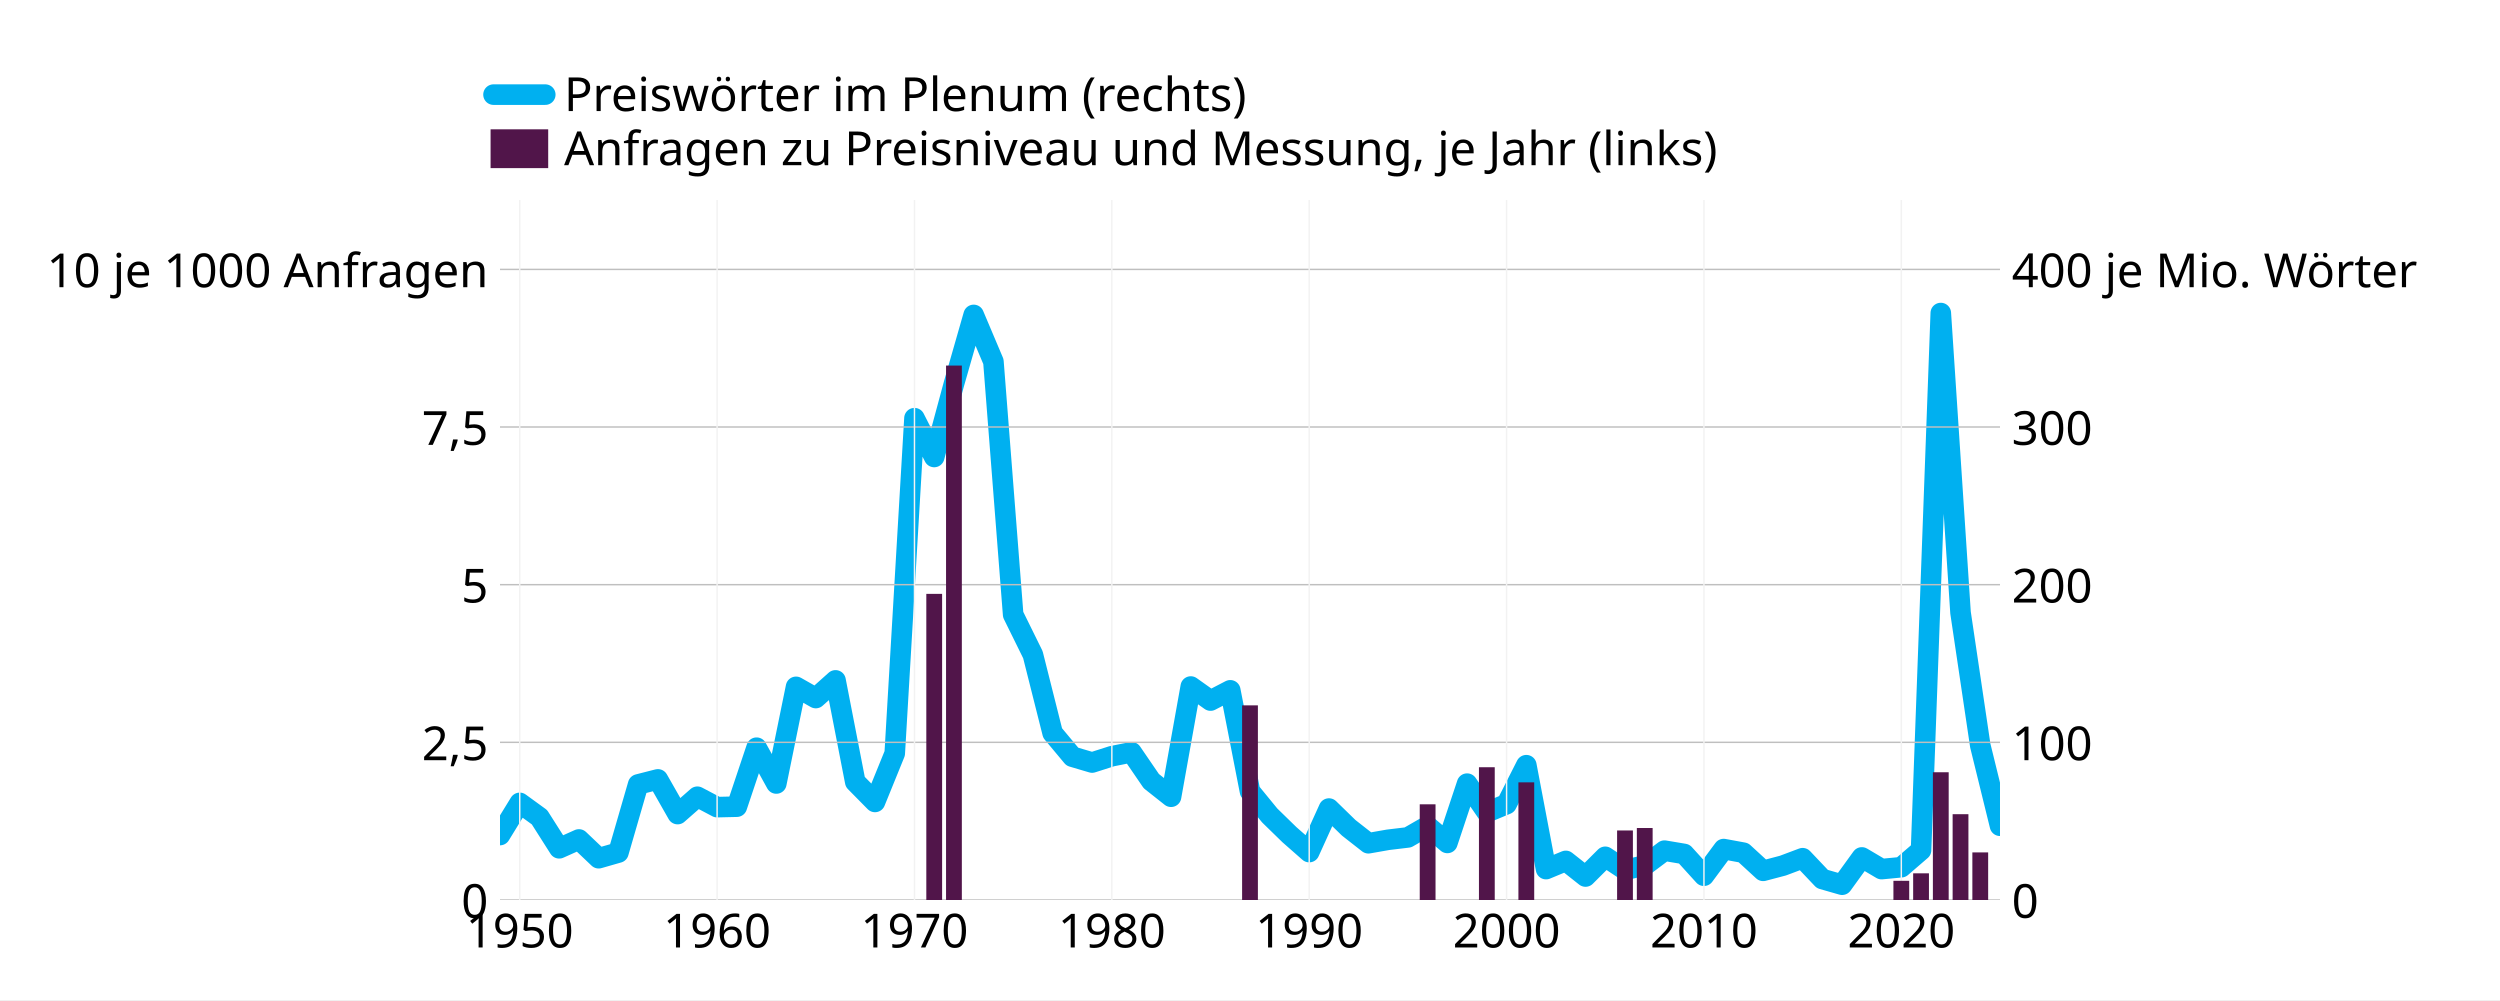
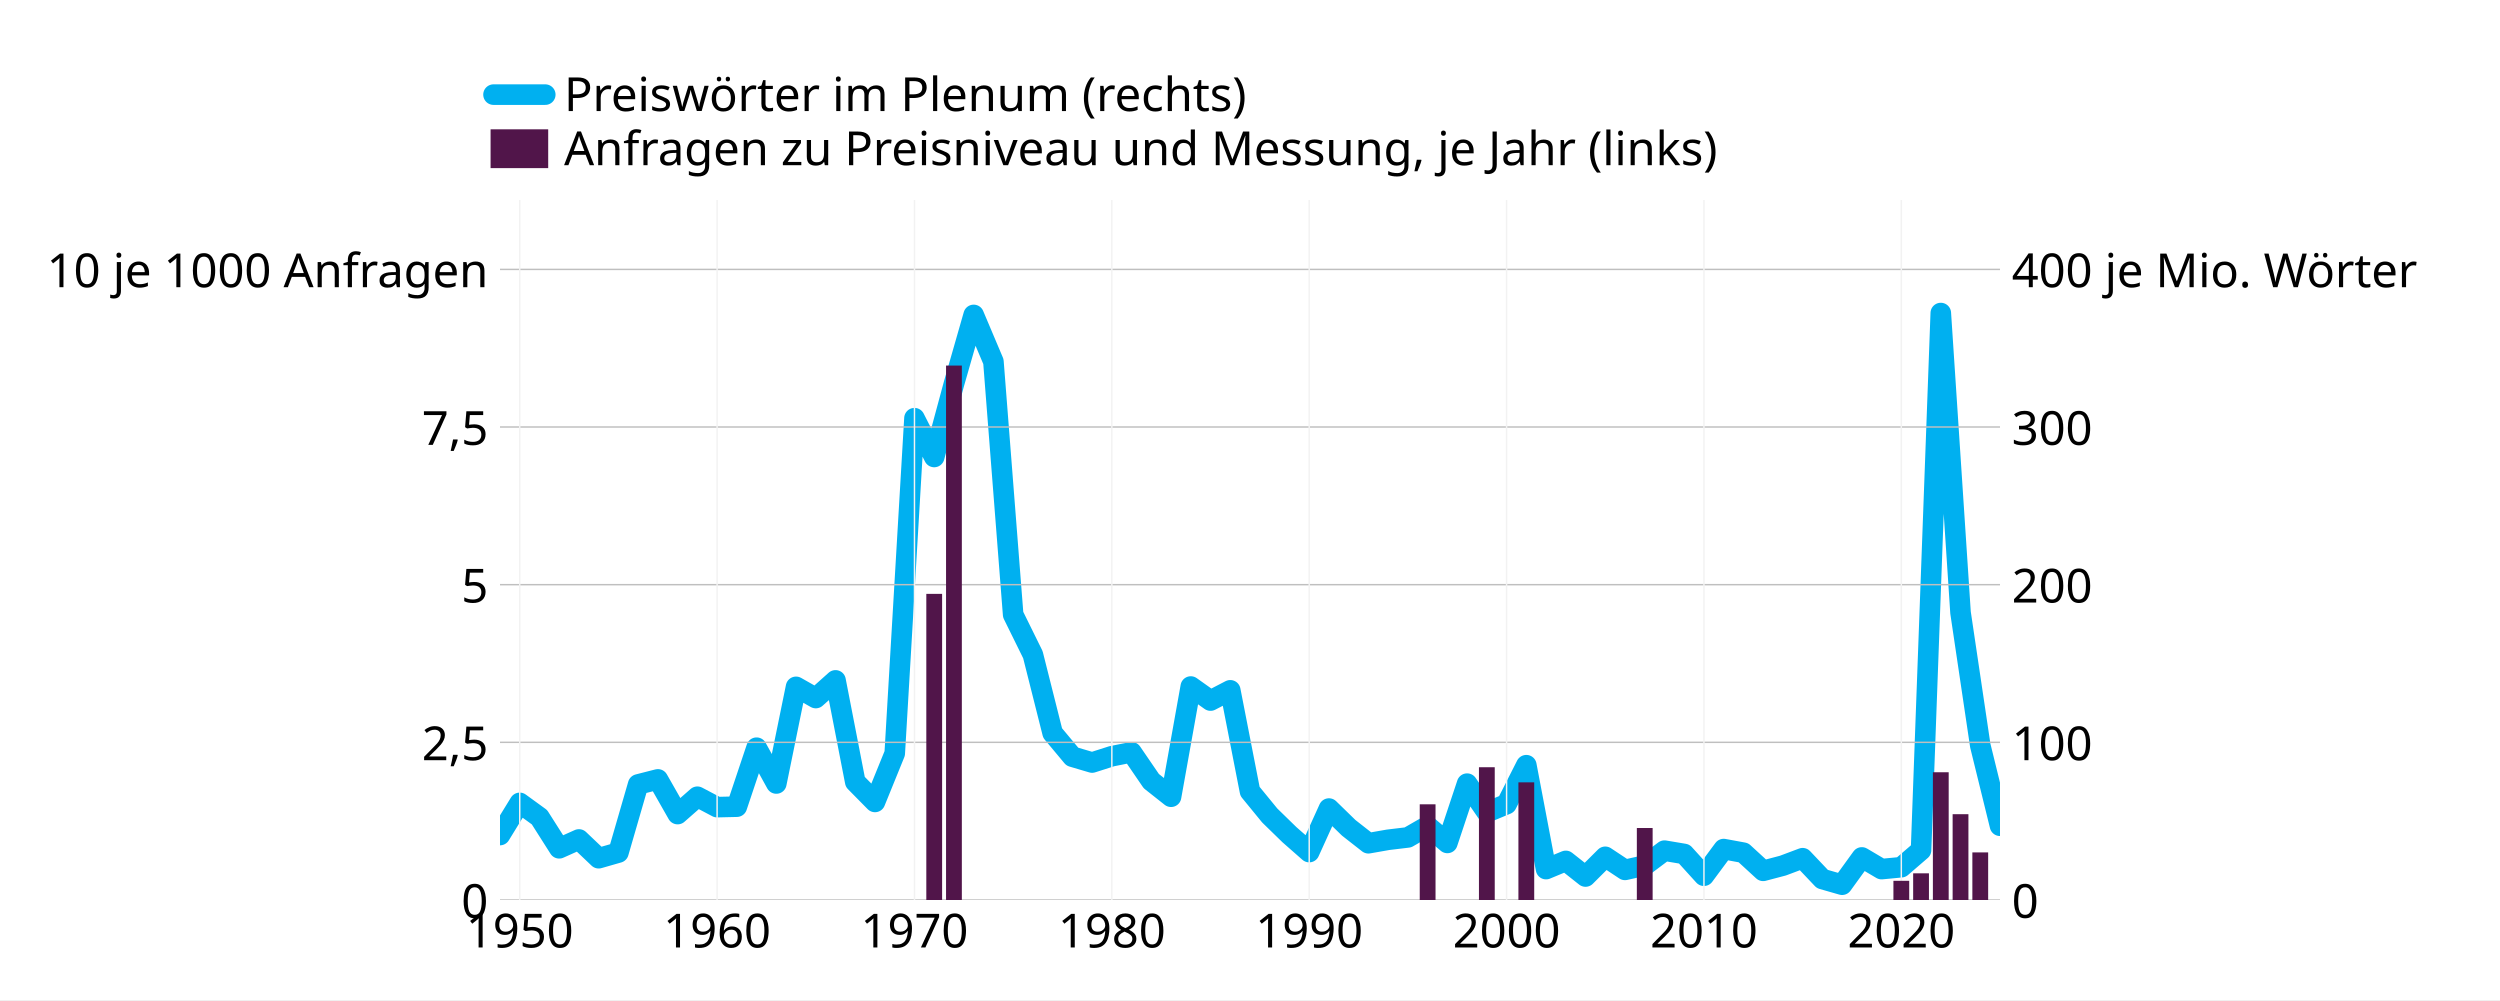
<svg xmlns="http://www.w3.org/2000/svg" width="425.197pt" height="170.079pt" viewBox="0 0 425.197 170.079" version="1.1">
  <defs>
    <style type="text/css">*{stroke-linejoin: round; stroke-linecap: butt}</style>
  </defs>
  <g id="figure_1">
    <g id="patch_1">
      <path d="M 0 170.079  L 425.197 170.079  L 425.197 0  L 0 0  z " style="fill: #ffffff" />
    </g>
    <g id="axes_1">
      <g id="patch_2">
        <path d="M 85.039 153.071  L 340.157 153.071  L 340.157 34.016  L 85.039 34.016  z " style="fill: #ffffff" />
      </g>
      <g id="matplotlib.axis_1">
        <g id="ytick_1">
          <g id="line2d_1" />
          <g id="text_1">
            <text style="font-size: 8px; font-family: 'Arial Narrow', 'Liberation Sans Narrow', sans-serif; text-anchor: start" x="342.157" y="156.11" transform="rotate(-0 342.1575 156.1099)">0</text>
          </g>
        </g>
        <g id="ytick_2">
          <g id="line2d_2" />
          <g id="text_2">
            <text style="font-size: 8px; font-family: 'Arial Narrow', 'Liberation Sans Narrow', sans-serif; text-anchor: start" x="342.157" y="129.296" transform="rotate(-0 342.1575 129.2957)">100</text>
          </g>
        </g>
        <g id="ytick_3">
          <g id="line2d_3" />
          <g id="text_3">
            <text style="font-size: 8px; font-family: 'Arial Narrow', 'Liberation Sans Narrow', sans-serif; text-anchor: start" x="342.157" y="102.481" transform="rotate(-0 342.1575 102.4815)">200</text>
          </g>
        </g>
        <g id="ytick_4">
          <g id="line2d_4" />
          <g id="text_4">
            <text style="font-size: 8px; font-family: 'Arial Narrow', 'Liberation Sans Narrow', sans-serif; text-anchor: start" x="342.157" y="75.667" transform="rotate(-0 342.1575 75.66728)">300</text>
          </g>
        </g>
        <g id="ytick_5">
          <g id="line2d_5" />
          <g id="text_5">
            <text style="font-size: 8px; font-family: 'Arial Narrow', 'Liberation Sans Narrow', sans-serif; text-anchor: start" x="342.157" y="48.853" transform="rotate(-0 342.1575 48.85338)">400 je Mio. Wörter</text>
          </g>
        </g>
      </g>
      <g id="line2d_6">
-         <path d="M 85.039 142.023  L 88.396 136.553  L 91.753 138.993  L 95.11 144.276  L 98.467 142.774  L 101.823 145.965  L 105.18 145  L 108.537 133.416  L 111.894 132.558  L 115.251 138.457  L 118.608 135.508  L 121.964 137.277  L 125.321 137.197  L 128.678 127.168  L 132.035 133.255  L 135.392 116.818  L 138.748 118.722  L 142.105 115.719  L 145.462 132.987  L 148.819 136.392  L 152.176 128.134  L 155.533 71.127  L 158.889 77.723  L 162.246 65.281  L 165.603 53.563  L 168.96 61.5  L 172.317 104.537  L 175.673 111.348  L 179.03 124.675  L 182.387 128.697  L 185.744 129.689  L 189.101 128.616  L 192.458 127.946  L 195.814 132.853  L 199.171 135.508  L 202.528 116.764  L 205.885 119.151  L 209.242 117.408  L 212.598 134.596  L 215.955 138.698  L 219.312 141.97  L 222.669 144.919  L 226.026 137.519  L 229.383 140.79  L 232.739 143.418  L 236.096 142.828  L 239.453 142.426  L 242.81 140.495  L 246.167 143.364  L 249.523 133.282  L 252.88 138.162  L 256.237 136.768  L 259.594 130.145  L 262.951 147.815  L 266.308 146.421  L 269.664 149.076  L 273.021 145.724  L 276.378 147.949  L 279.735 147.199  L 283.092 144.678  L 286.448 145.241  L 289.805 148.941  L 293.162 144.41  L 296.519 145.027  L 299.876 148.11  L 303.232 147.225  L 306.589 145.965  L 309.946 149.505  L 313.303 150.47  L 316.66 145.831  L 320.017 147.815  L 323.373 147.494  L 326.73 144.598  L 330.087 53.242  L 333.444 104.189  L 336.801 126.793  L 340.157 140.441  " clip-path="url(#p6f13f06651)" style="fill: none; stroke: #00b0f0; stroke-width: 3.5; stroke-linecap: round" />
+         <path d="M 85.039 142.023  L 88.396 136.553  L 91.753 138.993  L 95.11 144.276  L 98.467 142.774  L 101.823 145.965  L 105.18 145  L 108.537 133.416  L 111.894 132.558  L 115.251 138.457  L 118.608 135.508  L 121.964 137.277  L 125.321 137.197  L 128.678 127.168  L 132.035 133.255  L 135.392 116.818  L 138.748 118.722  L 142.105 115.719  L 145.462 132.987  L 148.819 136.392  L 152.176 128.134  L 155.533 71.127  L 158.889 77.723  L 162.246 65.281  L 165.603 53.563  L 168.96 61.5  L 172.317 104.537  L 175.673 111.348  L 179.03 124.675  L 182.387 128.697  L 185.744 129.689  L 189.101 128.616  L 192.458 127.946  L 195.814 132.853  L 199.171 135.508  L 202.528 116.764  L 205.885 119.151  L 209.242 117.408  L 212.598 134.596  L 215.955 138.698  L 219.312 141.97  L 222.669 144.919  L 226.026 137.519  L 229.383 140.79  L 232.739 143.418  L 236.096 142.828  L 239.453 142.426  L 242.81 140.495  L 246.167 143.364  L 249.523 133.282  L 252.88 138.162  L 256.237 136.768  L 259.594 130.145  L 262.951 147.815  L 266.308 146.421  L 269.664 149.076  L 273.021 145.724  L 276.378 147.949  L 279.735 147.199  L 283.092 144.678  L 286.448 145.241  L 289.805 148.941  L 293.162 144.41  L 296.519 145.027  L 299.876 148.11  L 303.232 147.225  L 306.589 145.965  L 309.946 149.505  L 313.303 150.47  L 316.66 145.831  L 320.017 147.815  L 323.373 147.494  L 326.73 144.598  L 330.087 53.242  L 333.444 104.189  L 336.801 126.793  L 340.157 140.441  " clip-path="url(#p326c279518)" style="fill: none; stroke: #00b0f0; stroke-width: 3.5; stroke-linecap: round" />
      </g>
    </g>
    <g id="axes_2">
      <g id="line2d_7">
-         <path d="M 85.039 153.071  L 340.157 153.071  " clip-path="url(#p6f13f06651)" style="fill: none; stroke: #bfbfbf; stroke-width: 0.25; stroke-linecap: square" />
+         <path d="M 85.039 153.071  L 340.157 153.071  " clip-path="url(#p326c279518)" style="fill: none; stroke: #bfbfbf; stroke-width: 0.25; stroke-linecap: square" />
      </g>
      <g id="line2d_8">
-         <path d="M 85.039 126.257  L 340.157 126.257  " clip-path="url(#p6f13f06651)" style="fill: none; stroke: #bfbfbf; stroke-width: 0.25; stroke-linecap: square" />
+         <path d="M 85.039 126.257  L 340.157 126.257  " clip-path="url(#p326c279518)" style="fill: none; stroke: #bfbfbf; stroke-width: 0.25; stroke-linecap: square" />
      </g>
      <g id="line2d_9">
-         <path d="M 85.039 99.442  L 340.157 99.442  " clip-path="url(#p6f13f06651)" style="fill: none; stroke: #bfbfbf; stroke-width: 0.25; stroke-linecap: square" />
+         <path d="M 85.039 99.442  L 340.157 99.442  " clip-path="url(#p326c279518)" style="fill: none; stroke: #bfbfbf; stroke-width: 0.25; stroke-linecap: square" />
      </g>
      <g id="line2d_10">
-         <path d="M 85.039 72.628  L 340.157 72.628  " clip-path="url(#p6f13f06651)" style="fill: none; stroke: #bfbfbf; stroke-width: 0.25; stroke-linecap: square" />
+         <path d="M 85.039 72.628  L 340.157 72.628  " clip-path="url(#p326c279518)" style="fill: none; stroke: #bfbfbf; stroke-width: 0.25; stroke-linecap: square" />
      </g>
      <g id="line2d_11">
-         <path d="M 85.039 45.814  L 340.157 45.814  " clip-path="url(#p6f13f06651)" style="fill: none; stroke: #bfbfbf; stroke-width: 0.25; stroke-linecap: square" />
+         <path d="M 85.039 45.814  L 340.157 45.814  " clip-path="url(#p326c279518)" style="fill: none; stroke: #bfbfbf; stroke-width: 0.25; stroke-linecap: square" />
      </g>
      <g id="line2d_12">
-         <path d="M 88.396 153.071  L 88.396 34.016  " clip-path="url(#p6f13f06651)" style="fill: none; stroke: #f2f2f2; stroke-width: 0.25; stroke-linecap: square" />
+         <path d="M 88.396 153.071  L 88.396 34.016  " clip-path="url(#p326c279518)" style="fill: none; stroke: #f2f2f2; stroke-width: 0.25; stroke-linecap: square" />
      </g>
      <g id="line2d_13">
-         <path d="M 121.964 153.071  L 121.964 34.016  " clip-path="url(#p6f13f06651)" style="fill: none; stroke: #f2f2f2; stroke-width: 0.25; stroke-linecap: square" />
+         <path d="M 121.964 153.071  L 121.964 34.016  " clip-path="url(#p326c279518)" style="fill: none; stroke: #f2f2f2; stroke-width: 0.25; stroke-linecap: square" />
      </g>
      <g id="line2d_14">
-         <path d="M 155.533 153.071  L 155.533 34.016  " clip-path="url(#p6f13f06651)" style="fill: none; stroke: #f2f2f2; stroke-width: 0.25; stroke-linecap: square" />
+         <path d="M 155.533 153.071  L 155.533 34.016  " clip-path="url(#p326c279518)" style="fill: none; stroke: #f2f2f2; stroke-width: 0.25; stroke-linecap: square" />
      </g>
      <g id="line2d_15">
-         <path d="M 189.101 153.071  L 189.101 34.016  " clip-path="url(#p6f13f06651)" style="fill: none; stroke: #f2f2f2; stroke-width: 0.25; stroke-linecap: square" />
+         <path d="M 189.101 153.071  L 189.101 34.016  " clip-path="url(#p326c279518)" style="fill: none; stroke: #f2f2f2; stroke-width: 0.25; stroke-linecap: square" />
      </g>
      <g id="line2d_16">
-         <path d="M 222.669 153.071  L 222.669 34.016  " clip-path="url(#p6f13f06651)" style="fill: none; stroke: #f2f2f2; stroke-width: 0.25; stroke-linecap: square" />
+         <path d="M 222.669 153.071  L 222.669 34.016  " clip-path="url(#p326c279518)" style="fill: none; stroke: #f2f2f2; stroke-width: 0.25; stroke-linecap: square" />
      </g>
      <g id="line2d_17">
-         <path d="M 256.237 153.071  L 256.237 34.016  " clip-path="url(#p6f13f06651)" style="fill: none; stroke: #f2f2f2; stroke-width: 0.25; stroke-linecap: square" />
+         <path d="M 256.237 153.071  L 256.237 34.016  " clip-path="url(#p326c279518)" style="fill: none; stroke: #f2f2f2; stroke-width: 0.25; stroke-linecap: square" />
      </g>
      <g id="line2d_18">
-         <path d="M 289.805 153.071  L 289.805 34.016  " clip-path="url(#p6f13f06651)" style="fill: none; stroke: #f2f2f2; stroke-width: 0.25; stroke-linecap: square" />
+         <path d="M 289.805 153.071  L 289.805 34.016  " clip-path="url(#p326c279518)" style="fill: none; stroke: #f2f2f2; stroke-width: 0.25; stroke-linecap: square" />
      </g>
      <g id="line2d_19">
-         <path d="M 323.373 153.071  L 323.373 34.016  " clip-path="url(#p6f13f06651)" style="fill: none; stroke: #f2f2f2; stroke-width: 0.25; stroke-linecap: square" />
+         <path d="M 323.373 153.071  L 323.373 34.016  " clip-path="url(#p326c279518)" style="fill: none; stroke: #f2f2f2; stroke-width: 0.25; stroke-linecap: square" />
      </g>
      <g id="matplotlib.axis_2">
        <g id="xtick_1">
          <g id="line2d_20" />
          <g id="text_6">
            <text style="font-size: 8px; font-family: 'Arial Narrow', 'Liberation Sans Narrow', sans-serif; text-anchor: middle" x="88.396" y="161.149" transform="rotate(-0 88.39619 161.149)">1950</text>
          </g>
        </g>
        <g id="xtick_2">
          <g id="line2d_21" />
          <g id="text_7">
            <text style="font-size: 8px; font-family: 'Arial Narrow', 'Liberation Sans Narrow', sans-serif; text-anchor: middle" x="121.964" y="161.149" transform="rotate(-0 121.9644 161.149)">1960</text>
          </g>
        </g>
        <g id="xtick_3">
          <g id="line2d_22" />
          <g id="text_8">
            <text style="font-size: 8px; font-family: 'Arial Narrow', 'Liberation Sans Narrow', sans-serif; text-anchor: middle" x="155.533" y="161.149" transform="rotate(-0 155.5325 161.149)">1970</text>
          </g>
        </g>
        <g id="xtick_4">
          <g id="line2d_23" />
          <g id="text_9">
            <text style="font-size: 8px; font-family: 'Arial Narrow', 'Liberation Sans Narrow', sans-serif; text-anchor: middle" x="189.101" y="161.149" transform="rotate(-0 189.1007 161.149)">1980</text>
          </g>
        </g>
        <g id="xtick_5">
          <g id="line2d_24" />
          <g id="text_10">
            <text style="font-size: 8px; font-family: 'Arial Narrow', 'Liberation Sans Narrow', sans-serif; text-anchor: middle" x="222.669" y="161.149" transform="rotate(-0 222.6689 161.149)">1990</text>
          </g>
        </g>
        <g id="xtick_6">
          <g id="line2d_25" />
          <g id="text_11">
            <text style="font-size: 8px; font-family: 'Arial Narrow', 'Liberation Sans Narrow', sans-serif; text-anchor: middle" x="256.237" y="161.149" transform="rotate(-0 256.237 161.149)">2000</text>
          </g>
        </g>
        <g id="xtick_7">
          <g id="line2d_26" />
          <g id="text_12">
            <text style="font-size: 8px; font-family: 'Arial Narrow', 'Liberation Sans Narrow', sans-serif; text-anchor: middle" x="289.805" y="161.149" transform="rotate(-0 289.8052 161.149)">2010</text>
          </g>
        </g>
        <g id="xtick_8">
          <g id="line2d_27" />
          <g id="text_13">
            <text style="font-size: 8px; font-family: 'Arial Narrow', 'Liberation Sans Narrow', sans-serif; text-anchor: middle" x="323.373" y="161.149" transform="rotate(-0 323.3734 161.149)">2020</text>
          </g>
        </g>
      </g>
      <g id="matplotlib.axis_3">
        <g id="ytick_6">
          <g id="line2d_28" />
          <g id="text_14">
            <text style="font-size: 8px; font-family: 'Arial Narrow', 'Liberation Sans Narrow', sans-serif; text-anchor: end" x="83.039" y="156.11" transform="rotate(-0 83.03937 156.1099)">0</text>
          </g>
        </g>
        <g id="ytick_7">
          <g id="line2d_29" />
          <g id="text_15">
            <text style="font-size: 8px; font-family: 'Arial Narrow', 'Liberation Sans Narrow', sans-serif; text-anchor: end" x="83.039" y="129.296" transform="rotate(-0 83.03937 129.2957)">2,5</text>
          </g>
        </g>
        <g id="ytick_8">
          <g id="line2d_30" />
          <g id="text_16">
            <text style="font-size: 8px; font-family: 'Arial Narrow', 'Liberation Sans Narrow', sans-serif; text-anchor: end" x="83.039" y="102.481" transform="rotate(-0 83.03937 102.4815)">5</text>
          </g>
        </g>
        <g id="ytick_9">
          <g id="line2d_31" />
          <g id="text_17">
            <text style="font-size: 8px; font-family: 'Arial Narrow', 'Liberation Sans Narrow', sans-serif; text-anchor: end" x="83.039" y="75.667" transform="rotate(-0 83.03937 75.66728)">7,5</text>
          </g>
        </g>
        <g id="ytick_10">
          <g id="line2d_32" />
          <g id="text_18">
            <text style="font-size: 8px; font-family: 'Arial Narrow', 'Liberation Sans Narrow', sans-serif; text-anchor: end" x="83.039" y="48.853" transform="rotate(-0 83.03937 48.85338)">10 je 1000 Anfragen</text>
          </g>
        </g>
      </g>
      <g id="patch_3">
-         <path d="M 93.767 153.071  L 96.453 153.071  L 96.453 153.071  L 93.767 153.071  z " clip-path="url(#p6f13f06651)" style="fill: #51154a" />
+         <path d="M 93.767 153.071  L 96.453 153.071  L 96.453 153.071  L 93.767 153.071  z " clip-path="url(#p326c279518)" style="fill: #51154a" />
      </g>
      <g id="patch_4">
-         <path d="M 97.124 153.071  L 99.809 153.071  L 99.809 153.071  L 97.124 153.071  z " clip-path="url(#p6f13f06651)" style="fill: #51154a" />
+         <path d="M 97.124 153.071  L 99.809 153.071  L 99.809 153.071  L 97.124 153.071  z " clip-path="url(#p326c279518)" style="fill: #51154a" />
      </g>
      <g id="patch_5">
-         <path d="M 100.481 153.071  L 103.166 153.071  L 103.166 153.071  L 100.481 153.071  z " clip-path="url(#p6f13f06651)" style="fill: #51154a" />
+         <path d="M 100.481 153.071  L 103.166 153.071  L 103.166 153.071  L 100.481 153.071  z " clip-path="url(#p326c279518)" style="fill: #51154a" />
      </g>
      <g id="patch_6">
-         <path d="M 103.838 153.071  L 106.523 153.071  L 106.523 153.071  L 103.838 153.071  z " clip-path="url(#p6f13f06651)" style="fill: #51154a" />
+         <path d="M 103.838 153.071  L 106.523 153.071  L 106.523 153.071  L 103.838 153.071  z " clip-path="url(#p326c279518)" style="fill: #51154a" />
      </g>
      <g id="patch_7">
-         <path d="M 107.194 153.071  L 109.88 153.071  L 109.88 153.071  L 107.194 153.071  z " clip-path="url(#p6f13f06651)" style="fill: #51154a" />
+         <path d="M 107.194 153.071  L 109.88 153.071  L 109.88 153.071  L 107.194 153.071  z " clip-path="url(#p326c279518)" style="fill: #51154a" />
      </g>
      <g id="patch_8">
-         <path d="M 110.551 153.071  L 113.237 153.071  L 113.237 153.071  L 110.551 153.071  z " clip-path="url(#p6f13f06651)" style="fill: #51154a" />
+         <path d="M 110.551 153.071  L 113.237 153.071  L 113.237 153.071  L 110.551 153.071  z " clip-path="url(#p326c279518)" style="fill: #51154a" />
      </g>
      <g id="patch_9">
-         <path d="M 113.908 153.071  L 116.593 153.071  L 116.593 153.071  L 113.908 153.071  z " clip-path="url(#p6f13f06651)" style="fill: #51154a" />
+         <path d="M 113.908 153.071  L 116.593 153.071  L 116.593 153.071  L 113.908 153.071  z " clip-path="url(#p326c279518)" style="fill: #51154a" />
      </g>
      <g id="patch_10">
-         <path d="M 117.265 153.071  L 119.95 153.071  L 119.95 153.071  L 117.265 153.071  z " clip-path="url(#p6f13f06651)" style="fill: #51154a" />
+         <path d="M 117.265 153.071  L 119.95 153.071  L 119.95 153.071  L 117.265 153.071  z " clip-path="url(#p326c279518)" style="fill: #51154a" />
      </g>
      <g id="patch_11">
-         <path d="M 120.622 153.071  L 123.307 153.071  L 123.307 153.071  L 120.622 153.071  z " clip-path="url(#p6f13f06651)" style="fill: #51154a" />
+         <path d="M 120.622 153.071  L 123.307 153.071  L 123.307 153.071  L 120.622 153.071  z " clip-path="url(#p326c279518)" style="fill: #51154a" />
      </g>
      <g id="patch_12">
-         <path d="M 123.978 153.071  L 126.664 153.071  L 126.664 153.071  L 123.978 153.071  z " clip-path="url(#p6f13f06651)" style="fill: #51154a" />
+         <path d="M 123.978 153.071  L 126.664 153.071  L 126.664 153.071  L 123.978 153.071  z " clip-path="url(#p326c279518)" style="fill: #51154a" />
      </g>
      <g id="patch_13">
-         <path d="M 127.335 153.071  L 130.021 153.071  L 130.021 153.071  L 127.335 153.071  z " clip-path="url(#p6f13f06651)" style="fill: #51154a" />
+         <path d="M 127.335 153.071  L 130.021 153.071  L 130.021 153.071  L 127.335 153.071  z " clip-path="url(#p326c279518)" style="fill: #51154a" />
      </g>
      <g id="patch_14">
-         <path d="M 130.692 153.071  L 133.378 153.071  L 133.378 153.071  L 130.692 153.071  z " clip-path="url(#p6f13f06651)" style="fill: #51154a" />
+         <path d="M 130.692 153.071  L 133.378 153.071  L 133.378 153.071  L 130.692 153.071  z " clip-path="url(#p326c279518)" style="fill: #51154a" />
      </g>
      <g id="patch_15">
-         <path d="M 134.049 153.071  L 136.734 153.071  L 136.734 153.071  L 134.049 153.071  z " clip-path="url(#p6f13f06651)" style="fill: #51154a" />
+         <path d="M 134.049 153.071  L 136.734 153.071  L 136.734 153.071  L 134.049 153.071  z " clip-path="url(#p326c279518)" style="fill: #51154a" />
      </g>
      <g id="patch_16">
-         <path d="M 137.406 153.071  L 140.091 153.071  L 140.091 153.071  L 137.406 153.071  z " clip-path="url(#p6f13f06651)" style="fill: #51154a" />
+         <path d="M 137.406 153.071  L 140.091 153.071  L 140.091 153.071  L 137.406 153.071  z " clip-path="url(#p326c279518)" style="fill: #51154a" />
      </g>
      <g id="patch_17">
-         <path d="M 140.763 153.071  L 143.448 153.071  L 143.448 153.071  L 140.763 153.071  z " clip-path="url(#p6f13f06651)" style="fill: #51154a" />
+         <path d="M 140.763 153.071  L 143.448 153.071  L 143.448 153.071  L 140.763 153.071  z " clip-path="url(#p326c279518)" style="fill: #51154a" />
      </g>
      <g id="patch_18">
-         <path d="M 144.119 153.071  L 146.805 153.071  L 146.805 153.071  L 144.119 153.071  z " clip-path="url(#p6f13f06651)" style="fill: #51154a" />
+         <path d="M 144.119 153.071  L 146.805 153.071  L 146.805 153.071  L 144.119 153.071  z " clip-path="url(#p326c279518)" style="fill: #51154a" />
      </g>
      <g id="patch_19">
-         <path d="M 147.476 153.071  L 150.162 153.071  L 150.162 153.071  L 147.476 153.071  z " clip-path="url(#p6f13f06651)" style="fill: #51154a" />
+         <path d="M 147.476 153.071  L 150.162 153.071  L 150.162 153.071  L 147.476 153.071  z " clip-path="url(#p326c279518)" style="fill: #51154a" />
      </g>
      <g id="patch_20">
-         <path d="M 150.833 153.071  L 153.518 153.071  L 153.518 153.071  L 150.833 153.071  z " clip-path="url(#p6f13f06651)" style="fill: #51154a" />
+         <path d="M 150.833 153.071  L 153.518 153.071  L 153.518 153.071  L 150.833 153.071  z " clip-path="url(#p326c279518)" style="fill: #51154a" />
      </g>
      <g id="patch_21">
-         <path d="M 154.19 153.071  L 156.875 153.071  L 156.875 153.071  L 154.19 153.071  z " clip-path="url(#p6f13f06651)" style="fill: #51154a" />
+         <path d="M 154.19 153.071  L 156.875 153.071  L 156.875 153.071  L 154.19 153.071  z " clip-path="url(#p326c279518)" style="fill: #51154a" />
      </g>
      <g id="patch_22">
-         <path d="M 157.547 153.071  L 160.232 153.071  L 160.232 101.004  L 157.547 101.004  z " clip-path="url(#p6f13f06651)" style="fill: #51154a" />
+         <path d="M 157.547 153.071  L 160.232 153.071  L 160.232 101.004  L 157.547 101.004  z " clip-path="url(#p326c279518)" style="fill: #51154a" />
      </g>
      <g id="patch_23">
-         <path d="M 160.903 153.071  L 163.589 153.071  L 163.589 62.175  L 160.903 62.175  z " clip-path="url(#p6f13f06651)" style="fill: #51154a" />
+         <path d="M 160.903 153.071  L 163.589 153.071  L 163.589 62.175  L 160.903 62.175  z " clip-path="url(#p326c279518)" style="fill: #51154a" />
      </g>
      <g id="patch_24">
-         <path d="M 164.26 153.071  L 166.946 153.071  L 166.946 153.071  L 164.26 153.071  z " clip-path="url(#p6f13f06651)" style="fill: #51154a" />
+         <path d="M 164.26 153.071  L 166.946 153.071  L 166.946 153.071  L 164.26 153.071  z " clip-path="url(#p326c279518)" style="fill: #51154a" />
      </g>
      <g id="patch_25">
-         <path d="M 167.617 153.071  L 170.303 153.071  L 170.303 153.071  L 167.617 153.071  z " clip-path="url(#p6f13f06651)" style="fill: #51154a" />
+         <path d="M 167.617 153.071  L 170.303 153.071  L 170.303 153.071  L 167.617 153.071  z " clip-path="url(#p326c279518)" style="fill: #51154a" />
      </g>
      <g id="patch_26">
-         <path d="M 170.974 153.071  L 173.659 153.071  L 173.659 153.071  L 170.974 153.071  z " clip-path="url(#p6f13f06651)" style="fill: #51154a" />
+         <path d="M 170.974 153.071  L 173.659 153.071  L 173.659 153.071  L 170.974 153.071  z " clip-path="url(#p326c279518)" style="fill: #51154a" />
      </g>
      <g id="patch_27">
-         <path d="M 174.331 153.071  L 177.016 153.071  L 177.016 153.071  L 174.331 153.071  z " clip-path="url(#p6f13f06651)" style="fill: #51154a" />
+         <path d="M 174.331 153.071  L 177.016 153.071  L 177.016 153.071  L 174.331 153.071  z " clip-path="url(#p326c279518)" style="fill: #51154a" />
      </g>
      <g id="patch_28">
-         <path d="M 177.688 153.071  L 180.373 153.071  L 180.373 153.071  L 177.688 153.071  z " clip-path="url(#p6f13f06651)" style="fill: #51154a" />
+         <path d="M 177.688 153.071  L 180.373 153.071  L 180.373 153.071  L 177.688 153.071  z " clip-path="url(#p326c279518)" style="fill: #51154a" />
      </g>
      <g id="patch_29">
-         <path d="M 181.044 153.071  L 183.73 153.071  L 183.73 153.071  L 181.044 153.071  z " clip-path="url(#p6f13f06651)" style="fill: #51154a" />
+         <path d="M 181.044 153.071  L 183.73 153.071  L 183.73 153.071  L 181.044 153.071  z " clip-path="url(#p326c279518)" style="fill: #51154a" />
      </g>
      <g id="patch_30">
-         <path d="M 184.401 153.071  L 187.087 153.071  L 187.087 153.071  L 184.401 153.071  z " clip-path="url(#p6f13f06651)" style="fill: #51154a" />
+         <path d="M 184.401 153.071  L 187.087 153.071  L 187.087 153.071  L 184.401 153.071  z " clip-path="url(#p326c279518)" style="fill: #51154a" />
      </g>
      <g id="patch_31">
-         <path d="M 187.758 153.071  L 190.443 153.071  L 190.443 153.071  L 187.758 153.071  z " clip-path="url(#p6f13f06651)" style="fill: #51154a" />
+         <path d="M 187.758 153.071  L 190.443 153.071  L 190.443 153.071  L 187.758 153.071  z " clip-path="url(#p326c279518)" style="fill: #51154a" />
      </g>
      <g id="patch_32">
-         <path d="M 191.115 153.071  L 193.8 153.071  L 193.8 153.071  L 191.115 153.071  z " clip-path="url(#p6f13f06651)" style="fill: #51154a" />
+         <path d="M 191.115 153.071  L 193.8 153.071  L 193.8 153.071  L 191.115 153.071  z " clip-path="url(#p326c279518)" style="fill: #51154a" />
      </g>
      <g id="patch_33">
-         <path d="M 194.472 153.071  L 197.157 153.071  L 197.157 153.071  L 194.472 153.071  z " clip-path="url(#p6f13f06651)" style="fill: #51154a" />
+         <path d="M 194.472 153.071  L 197.157 153.071  L 197.157 153.071  L 194.472 153.071  z " clip-path="url(#p326c279518)" style="fill: #51154a" />
      </g>
      <g id="patch_34">
-         <path d="M 197.828 153.071  L 200.514 153.071  L 200.514 153.071  L 197.828 153.071  z " clip-path="url(#p6f13f06651)" style="fill: #51154a" />
+         <path d="M 197.828 153.071  L 200.514 153.071  L 200.514 153.071  L 197.828 153.071  z " clip-path="url(#p326c279518)" style="fill: #51154a" />
      </g>
      <g id="patch_35">
-         <path d="M 201.185 153.071  L 203.871 153.071  L 203.871 153.071  L 201.185 153.071  z " clip-path="url(#p6f13f06651)" style="fill: #51154a" />
+         <path d="M 201.185 153.071  L 203.871 153.071  L 203.871 153.071  L 201.185 153.071  z " clip-path="url(#p326c279518)" style="fill: #51154a" />
      </g>
      <g id="patch_36">
-         <path d="M 204.542 153.071  L 207.228 153.071  L 207.228 153.071  L 204.542 153.071  z " clip-path="url(#p6f13f06651)" style="fill: #51154a" />
+         <path d="M 204.542 153.071  L 207.228 153.071  L 207.228 153.071  L 204.542 153.071  z " clip-path="url(#p326c279518)" style="fill: #51154a" />
      </g>
      <g id="patch_37">
-         <path d="M 207.899 153.071  L 210.584 153.071  L 210.584 153.071  L 207.899 153.071  z " clip-path="url(#p6f13f06651)" style="fill: #51154a" />
+         <path d="M 207.899 153.071  L 210.584 153.071  L 210.584 153.071  L 207.899 153.071  z " clip-path="url(#p326c279518)" style="fill: #51154a" />
      </g>
      <g id="patch_38">
-         <path d="M 211.256 153.071  L 213.941 153.071  L 213.941 119.967  L 211.256 119.967  z " clip-path="url(#p6f13f06651)" style="fill: #51154a" />
+         <path d="M 211.256 153.071  L 213.941 153.071  L 213.941 153.071  L 211.256 153.071  z " clip-path="url(#p326c279518)" style="fill: #51154a" />
      </g>
      <g id="patch_39">
-         <path d="M 214.613 153.071  L 217.298 153.071  L 217.298 153.071  L 214.613 153.071  z " clip-path="url(#p6f13f06651)" style="fill: #51154a" />
+         <path d="M 214.613 153.071  L 217.298 153.071  L 217.298 153.071  L 214.613 153.071  z " clip-path="url(#p326c279518)" style="fill: #51154a" />
      </g>
      <g id="patch_40">
-         <path d="M 217.969 153.071  L 220.655 153.071  L 220.655 153.071  L 217.969 153.071  z " clip-path="url(#p6f13f06651)" style="fill: #51154a" />
+         <path d="M 217.969 153.071  L 220.655 153.071  L 220.655 153.071  L 217.969 153.071  z " clip-path="url(#p326c279518)" style="fill: #51154a" />
      </g>
      <g id="patch_41">
-         <path d="M 221.326 153.071  L 224.012 153.071  L 224.012 153.071  L 221.326 153.071  z " clip-path="url(#p6f13f06651)" style="fill: #51154a" />
+         <path d="M 221.326 153.071  L 224.012 153.071  L 224.012 153.071  L 221.326 153.071  z " clip-path="url(#p326c279518)" style="fill: #51154a" />
      </g>
      <g id="patch_42">
-         <path d="M 224.683 153.071  L 227.368 153.071  L 227.368 153.071  L 224.683 153.071  z " clip-path="url(#p6f13f06651)" style="fill: #51154a" />
+         <path d="M 224.683 153.071  L 227.368 153.071  L 227.368 153.071  L 224.683 153.071  z " clip-path="url(#p326c279518)" style="fill: #51154a" />
      </g>
      <g id="patch_43">
-         <path d="M 228.04 153.071  L 230.725 153.071  L 230.725 153.071  L 228.04 153.071  z " clip-path="url(#p6f13f06651)" style="fill: #51154a" />
+         <path d="M 228.04 153.071  L 230.725 153.071  L 230.725 153.071  L 228.04 153.071  z " clip-path="url(#p326c279518)" style="fill: #51154a" />
      </g>
      <g id="patch_44">
-         <path d="M 231.397 153.071  L 234.082 153.071  L 234.082 153.071  L 231.397 153.071  z " clip-path="url(#p6f13f06651)" style="fill: #51154a" />
+         <path d="M 231.397 153.071  L 234.082 153.071  L 234.082 153.071  L 231.397 153.071  z " clip-path="url(#p326c279518)" style="fill: #51154a" />
      </g>
      <g id="patch_45">
-         <path d="M 234.753 153.071  L 237.439 153.071  L 237.439 153.071  L 234.753 153.071  z " clip-path="url(#p6f13f06651)" style="fill: #51154a" />
+         <path d="M 234.753 153.071  L 237.439 153.071  L 237.439 153.071  L 234.753 153.071  z " clip-path="url(#p326c279518)" style="fill: #51154a" />
      </g>
      <g id="patch_46">
-         <path d="M 238.11 153.071  L 240.796 153.071  L 240.796 153.071  L 238.11 153.071  z " clip-path="url(#p6f13f06651)" style="fill: #51154a" />
+         <path d="M 238.11 153.071  L 240.796 153.071  L 240.796 153.071  L 238.11 153.071  z " clip-path="url(#p326c279518)" style="fill: #51154a" />
      </g>
      <g id="patch_47">
-         <path d="M 241.467 153.071  L 244.153 153.071  L 244.153 136.795  L 241.467 136.795  z " clip-path="url(#p6f13f06651)" style="fill: #51154a" />
+         <path d="M 241.467 153.071  L 244.153 153.071  L 244.153 136.795  L 241.467 136.795  z " clip-path="url(#p326c279518)" style="fill: #51154a" />
      </g>
      <g id="patch_48">
-         <path d="M 244.824 153.071  L 247.509 153.071  L 247.509 153.071  L 244.824 153.071  z " clip-path="url(#p6f13f06651)" style="fill: #51154a" />
+         <path d="M 244.824 153.071  L 247.509 153.071  L 247.509 153.071  L 244.824 153.071  z " clip-path="url(#p326c279518)" style="fill: #51154a" />
      </g>
      <g id="patch_49">
-         <path d="M 248.181 153.071  L 250.866 153.071  L 250.866 153.071  L 248.181 153.071  z " clip-path="url(#p6f13f06651)" style="fill: #51154a" />
+         <path d="M 248.181 153.071  L 250.866 153.071  L 250.866 153.071  L 248.181 153.071  z " clip-path="url(#p326c279518)" style="fill: #51154a" />
      </g>
      <g id="patch_50">
-         <path d="M 251.538 153.071  L 254.223 153.071  L 254.223 130.49  L 251.538 130.49  z " clip-path="url(#p6f13f06651)" style="fill: #51154a" />
+         <path d="M 251.538 153.071  L 254.223 153.071  L 254.223 130.49  L 251.538 130.49  z " clip-path="url(#p326c279518)" style="fill: #51154a" />
      </g>
      <g id="patch_51">
-         <path d="M 254.894 153.071  L 257.58 153.071  L 257.58 153.071  L 254.894 153.071  z " clip-path="url(#p6f13f06651)" style="fill: #51154a" />
+         <path d="M 254.894 153.071  L 257.58 153.071  L 257.58 153.071  L 254.894 153.071  z " clip-path="url(#p326c279518)" style="fill: #51154a" />
      </g>
      <g id="patch_52">
-         <path d="M 258.251 153.071  L 260.937 153.071  L 260.937 133.06  L 258.251 133.06  z " clip-path="url(#p6f13f06651)" style="fill: #51154a" />
+         <path d="M 258.251 153.071  L 260.937 153.071  L 260.937 133.06  L 258.251 133.06  z " clip-path="url(#p326c279518)" style="fill: #51154a" />
      </g>
      <g id="patch_53">
-         <path d="M 261.608 153.071  L 264.293 153.071  L 264.293 153.071  L 261.608 153.071  z " clip-path="url(#p6f13f06651)" style="fill: #51154a" />
+         <path d="M 261.608 153.071  L 264.293 153.071  L 264.293 153.071  L 261.608 153.071  z " clip-path="url(#p326c279518)" style="fill: #51154a" />
      </g>
      <g id="patch_54">
-         <path d="M 264.965 153.071  L 267.65 153.071  L 267.65 153.071  L 264.965 153.071  z " clip-path="url(#p6f13f06651)" style="fill: #51154a" />
+         <path d="M 264.965 153.071  L 267.65 153.071  L 267.65 153.071  L 264.965 153.071  z " clip-path="url(#p326c279518)" style="fill: #51154a" />
      </g>
      <g id="patch_55">
-         <path d="M 268.322 153.071  L 271.007 153.071  L 271.007 153.071  L 268.322 153.071  z " clip-path="url(#p6f13f06651)" style="fill: #51154a" />
+         <path d="M 268.322 153.071  L 271.007 153.071  L 271.007 153.071  L 268.322 153.071  z " clip-path="url(#p326c279518)" style="fill: #51154a" />
      </g>
      <g id="patch_56">
-         <path d="M 271.678 153.071  L 274.364 153.071  L 274.364 153.071  L 271.678 153.071  z " clip-path="url(#p6f13f06651)" style="fill: #51154a" />
+         <path d="M 271.678 153.071  L 274.364 153.071  L 274.364 153.071  L 271.678 153.071  z " clip-path="url(#p326c279518)" style="fill: #51154a" />
      </g>
      <g id="patch_57">
-         <path d="M 275.035 153.071  L 277.721 153.071  L 277.721 141.245  L 275.035 141.245  z " clip-path="url(#p6f13f06651)" style="fill: #51154a" />
+         <path d="M 275.035 153.071  L 277.721 153.071  L 277.721 153.071  L 275.035 153.071  z " clip-path="url(#p326c279518)" style="fill: #51154a" />
      </g>
      <g id="patch_58">
-         <path d="M 278.392 153.071  L 281.077 153.071  L 281.077 140.827  L 278.392 140.827  z " clip-path="url(#p6f13f06651)" style="fill: #51154a" />
+         <path d="M 278.392 153.071  L 281.077 153.071  L 281.077 140.827  L 278.392 140.827  z " clip-path="url(#p326c279518)" style="fill: #51154a" />
      </g>
      <g id="patch_59">
-         <path d="M 281.749 153.071  L 284.434 153.071  L 284.434 153.071  L 281.749 153.071  z " clip-path="url(#p6f13f06651)" style="fill: #51154a" />
+         <path d="M 281.749 153.071  L 284.434 153.071  L 284.434 153.071  L 281.749 153.071  z " clip-path="url(#p326c279518)" style="fill: #51154a" />
      </g>
      <g id="patch_60">
-         <path d="M 285.106 153.071  L 287.791 153.071  L 287.791 153.071  L 285.106 153.071  z " clip-path="url(#p6f13f06651)" style="fill: #51154a" />
+         <path d="M 285.106 153.071  L 287.791 153.071  L 287.791 153.071  L 285.106 153.071  z " clip-path="url(#p326c279518)" style="fill: #51154a" />
      </g>
      <g id="patch_61">
-         <path d="M 288.462 153.071  L 291.148 153.071  L 291.148 153.071  L 288.462 153.071  z " clip-path="url(#p6f13f06651)" style="fill: #51154a" />
+         <path d="M 288.462 153.071  L 291.148 153.071  L 291.148 153.071  L 288.462 153.071  z " clip-path="url(#p326c279518)" style="fill: #51154a" />
      </g>
      <g id="patch_62">
-         <path d="M 291.819 153.071  L 294.505 153.071  L 294.505 153.071  L 291.819 153.071  z " clip-path="url(#p6f13f06651)" style="fill: #51154a" />
+         <path d="M 291.819 153.071  L 294.505 153.071  L 294.505 153.071  L 291.819 153.071  z " clip-path="url(#p326c279518)" style="fill: #51154a" />
      </g>
      <g id="patch_63">
-         <path d="M 295.176 153.071  L 297.862 153.071  L 297.862 153.071  L 295.176 153.071  z " clip-path="url(#p6f13f06651)" style="fill: #51154a" />
+         <path d="M 295.176 153.071  L 297.862 153.071  L 297.862 153.071  L 295.176 153.071  z " clip-path="url(#p326c279518)" style="fill: #51154a" />
      </g>
      <g id="patch_64">
-         <path d="M 298.533 153.071  L 301.218 153.071  L 301.218 153.071  L 298.533 153.071  z " clip-path="url(#p6f13f06651)" style="fill: #51154a" />
+         <path d="M 298.533 153.071  L 301.218 153.071  L 301.218 153.071  L 298.533 153.071  z " clip-path="url(#p326c279518)" style="fill: #51154a" />
      </g>
      <g id="patch_65">
-         <path d="M 301.89 153.071  L 304.575 153.071  L 304.575 153.071  L 301.89 153.071  z " clip-path="url(#p6f13f06651)" style="fill: #51154a" />
+         <path d="M 301.89 153.071  L 304.575 153.071  L 304.575 153.071  L 301.89 153.071  z " clip-path="url(#p326c279518)" style="fill: #51154a" />
      </g>
      <g id="patch_66">
-         <path d="M 305.247 153.071  L 307.932 153.071  L 307.932 153.071  L 305.247 153.071  z " clip-path="url(#p6f13f06651)" style="fill: #51154a" />
+         <path d="M 305.247 153.071  L 307.932 153.071  L 307.932 153.071  L 305.247 153.071  z " clip-path="url(#p326c279518)" style="fill: #51154a" />
      </g>
      <g id="patch_67">
-         <path d="M 308.603 153.071  L 311.289 153.071  L 311.289 153.071  L 308.603 153.071  z " clip-path="url(#p6f13f06651)" style="fill: #51154a" />
+         <path d="M 308.603 153.071  L 311.289 153.071  L 311.289 153.071  L 308.603 153.071  z " clip-path="url(#p326c279518)" style="fill: #51154a" />
      </g>
      <g id="patch_68">
-         <path d="M 311.96 153.071  L 314.646 153.071  L 314.646 153.071  L 311.96 153.071  z " clip-path="url(#p6f13f06651)" style="fill: #51154a" />
+         <path d="M 311.96 153.071  L 314.646 153.071  L 314.646 153.071  L 311.96 153.071  z " clip-path="url(#p326c279518)" style="fill: #51154a" />
      </g>
      <g id="patch_69">
-         <path d="M 315.317 153.071  L 318.002 153.071  L 318.002 153.071  L 315.317 153.071  z " clip-path="url(#p6f13f06651)" style="fill: #51154a" />
+         <path d="M 315.317 153.071  L 318.002 153.071  L 318.002 153.071  L 315.317 153.071  z " clip-path="url(#p326c279518)" style="fill: #51154a" />
      </g>
      <g id="patch_70">
-         <path d="M 318.674 153.071  L 321.359 153.071  L 321.359 153.071  L 318.674 153.071  z " clip-path="url(#p6f13f06651)" style="fill: #51154a" />
+         <path d="M 318.674 153.071  L 321.359 153.071  L 321.359 153.071  L 318.674 153.071  z " clip-path="url(#p326c279518)" style="fill: #51154a" />
      </g>
      <g id="patch_71">
-         <path d="M 322.031 153.071  L 324.716 153.071  L 324.716 149.807  L 322.031 149.807  z " clip-path="url(#p6f13f06651)" style="fill: #51154a" />
+         <path d="M 322.031 153.071  L 324.716 153.071  L 324.716 149.807  L 322.031 149.807  z " clip-path="url(#p326c279518)" style="fill: #51154a" />
      </g>
      <g id="patch_72">
-         <path d="M 325.387 153.071  L 328.073 153.071  L 328.073 148.534  L 325.387 148.534  z " clip-path="url(#p6f13f06651)" style="fill: #51154a" />
+         <path d="M 325.387 153.071  L 328.073 153.071  L 328.073 148.534  L 325.387 148.534  z " clip-path="url(#p326c279518)" style="fill: #51154a" />
      </g>
      <g id="patch_73">
-         <path d="M 328.744 153.071  L 331.43 153.071  L 331.43 131.344  L 328.744 131.344  z " clip-path="url(#p6f13f06651)" style="fill: #51154a" />
+         <path d="M 328.744 153.071  L 331.43 153.071  L 331.43 131.344  L 328.744 131.344  z " clip-path="url(#p326c279518)" style="fill: #51154a" />
      </g>
      <g id="patch_74">
-         <path d="M 332.101 153.071  L 334.787 153.071  L 334.787 138.478  L 332.101 138.478  z " clip-path="url(#p6f13f06651)" style="fill: #51154a" />
+         <path d="M 332.101 153.071  L 334.787 153.071  L 334.787 138.478  L 332.101 138.478  z " clip-path="url(#p326c279518)" style="fill: #51154a" />
      </g>
      <g id="patch_75">
-         <path d="M 335.458 153.071  L 338.143 153.071  L 338.143 144.976  L 335.458 144.976  z " clip-path="url(#p6f13f06651)" style="fill: #51154a" />
+         <path d="M 335.458 153.071  L 338.143 153.071  L 338.143 144.976  L 335.458 144.976  z " clip-path="url(#p326c279518)" style="fill: #51154a" />
      </g>
      <g id="patch_76">
-         <path d="M 338.815 153.071  L 341.5 153.071  L 341.5 153.071  L 338.815 153.071  z " clip-path="url(#p6f13f06651)" style="fill: #51154a" />
+         <path d="M 338.815 153.071  L 341.5 153.071  L 341.5 153.071  L 338.815 153.071  z " clip-path="url(#p326c279518)" style="fill: #51154a" />
      </g>
      <g id="legend_1">
        <g id="line2d_33">
          <path d="M 83.937 16.093  L 88.337 16.093  L 92.737 16.093  " style="fill: none; stroke: #00b0f0; stroke-width: 3.5; stroke-linecap: round" />
        </g>
        <g id="text_19">
          <text style="font-size: 8px; font-family: 'Arial Narrow', 'Liberation Sans Narrow', sans-serif; text-anchor: start" x="95.937" y="18.893" transform="rotate(-0 95.93701 18.89325)">Preiswörter im Plenum (rechts)</text>
        </g>
        <g id="patch_77">
          <path d="M 83.937 28.094  L 92.737 28.094  L 92.737 22.494  L 83.937 22.494  z " style="fill: #51154a; stroke: #51154a; stroke-linejoin: miter" />
        </g>
        <g id="text_20">
          <text style="font-size: 8px; font-family: 'Arial Narrow', 'Liberation Sans Narrow', sans-serif; text-anchor: start" x="95.937" y="28.094" transform="rotate(-0 95.93701 28.09387)">Anfragen zu Preisniveau und Messung, je Jahr (links)</text>
        </g>
      </g>
    </g>
  </g>
  <defs>
-     <clipPath id="p6f13f06651">
+     <clipPath id="p326c279518">
      <rect x="85.039" y="34.016" width="255.118" height="119.055" />
    </clipPath>
  </defs>
</svg>
